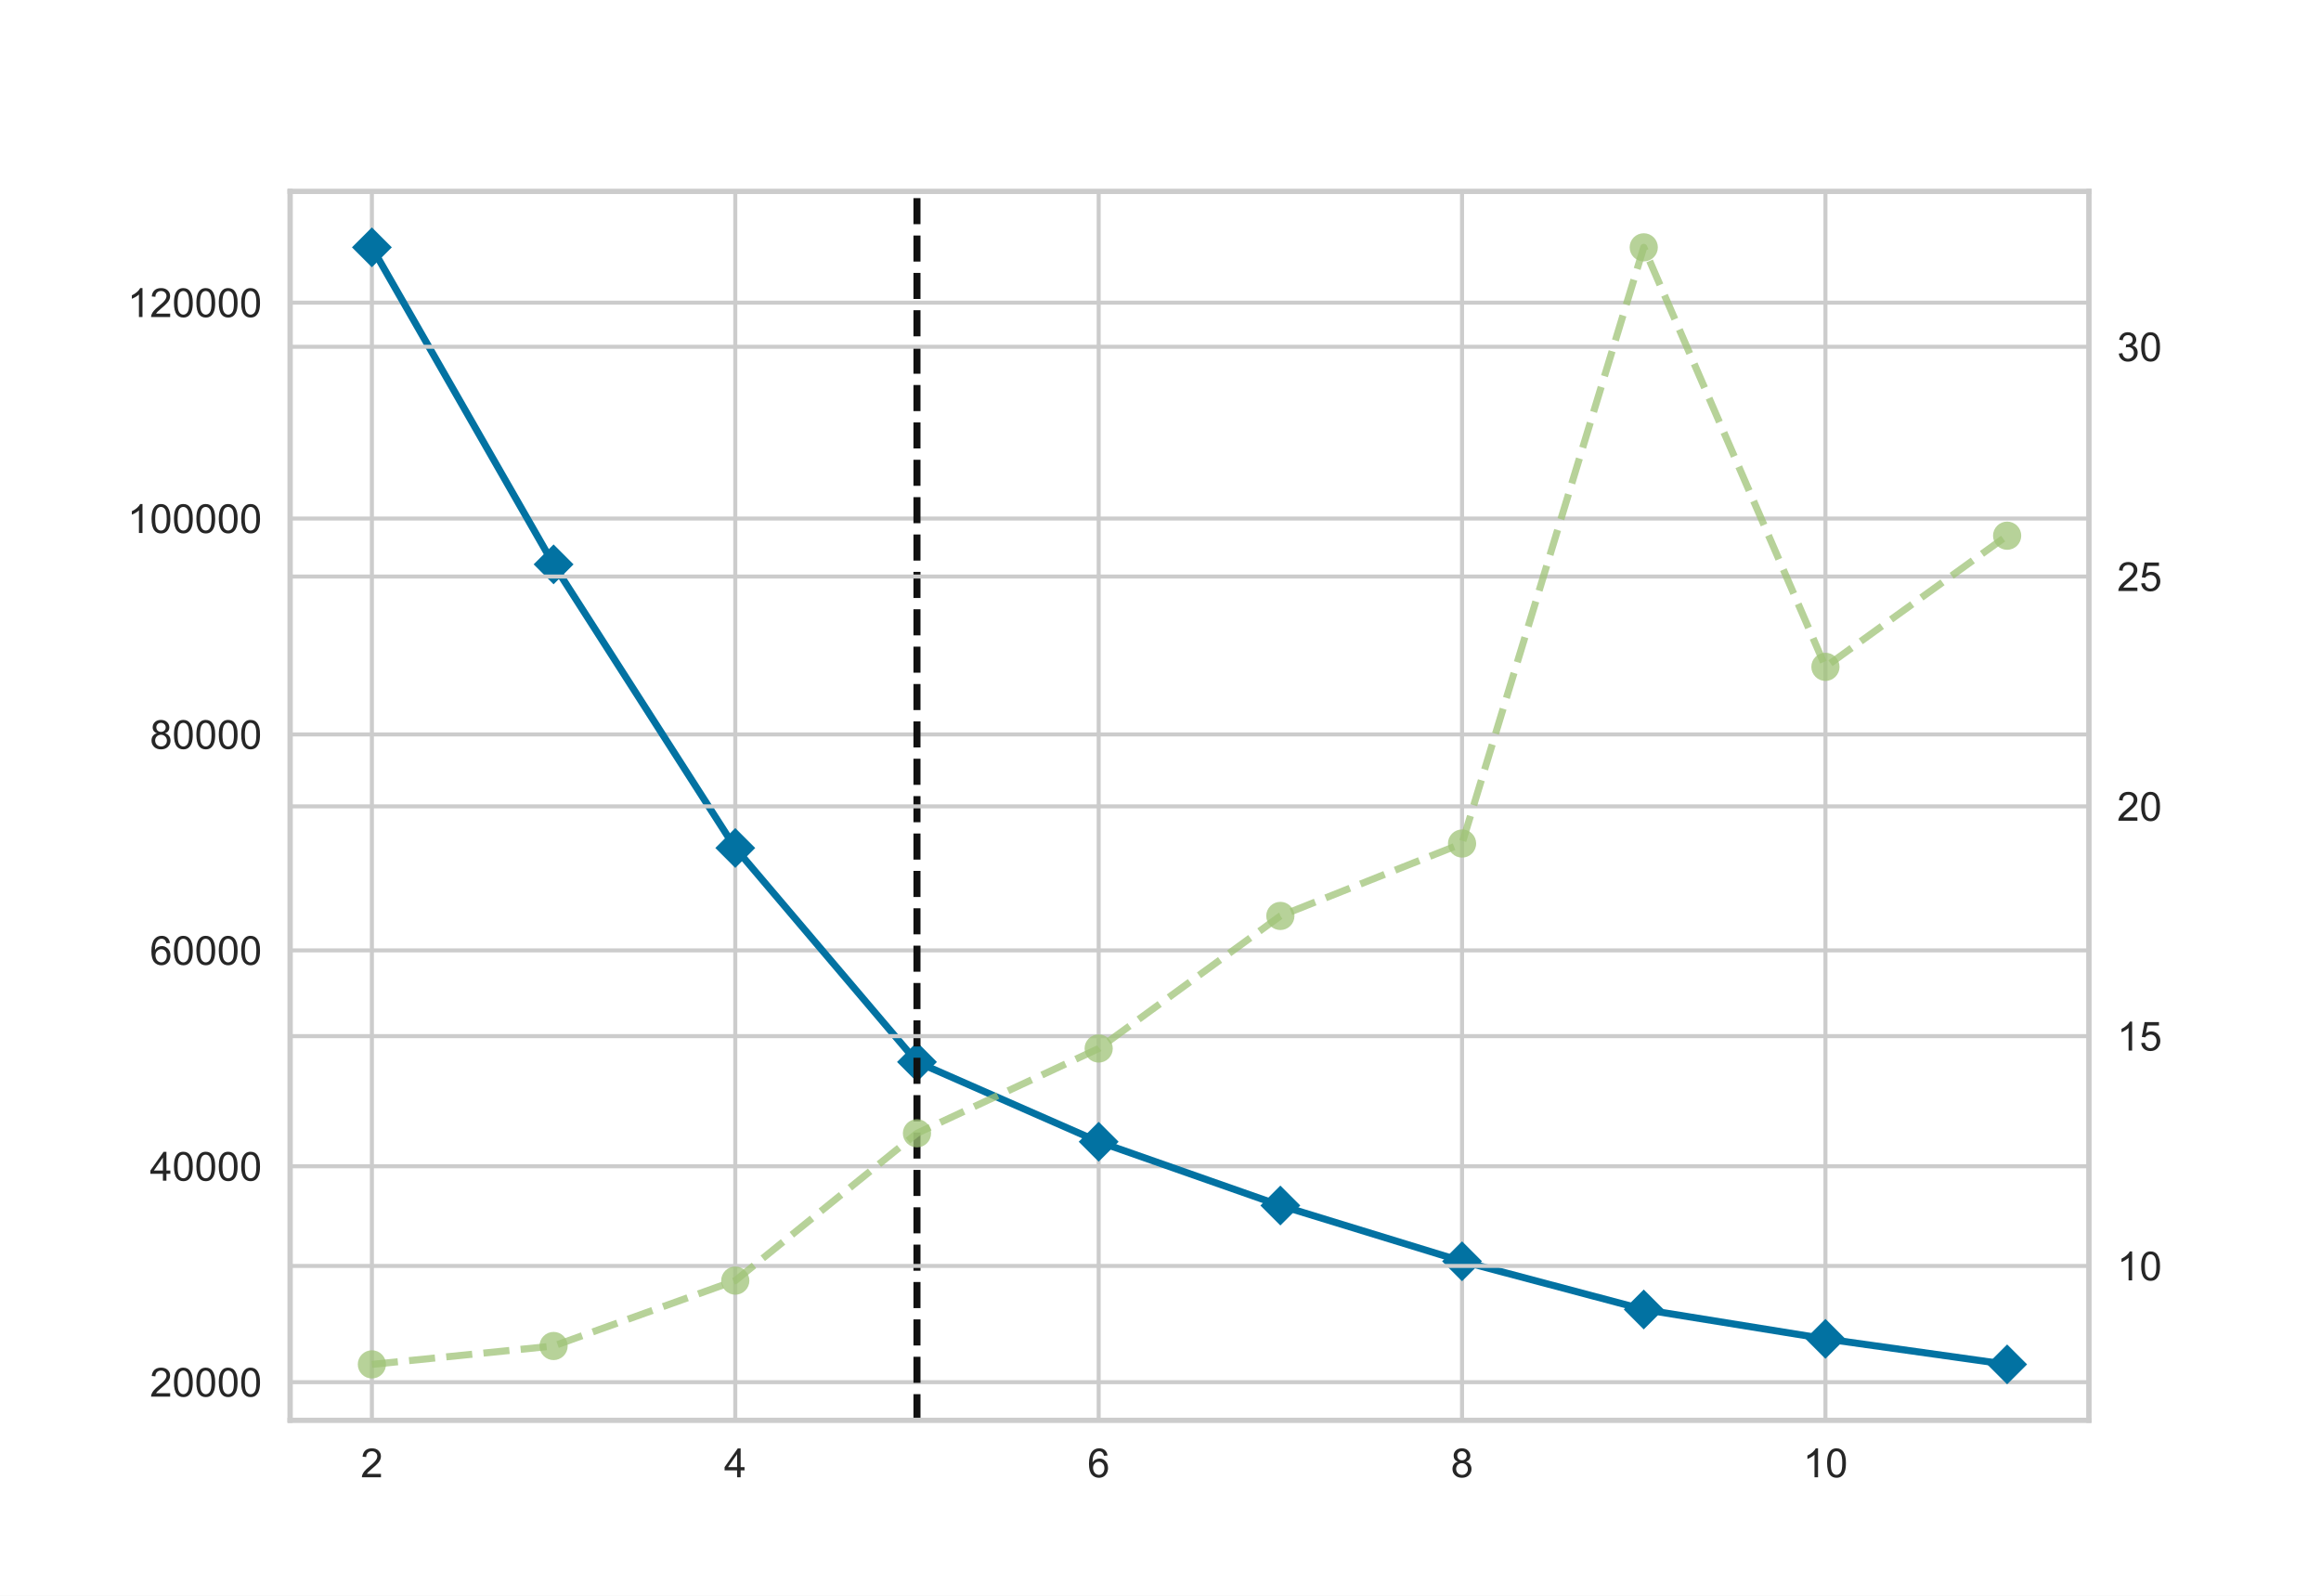
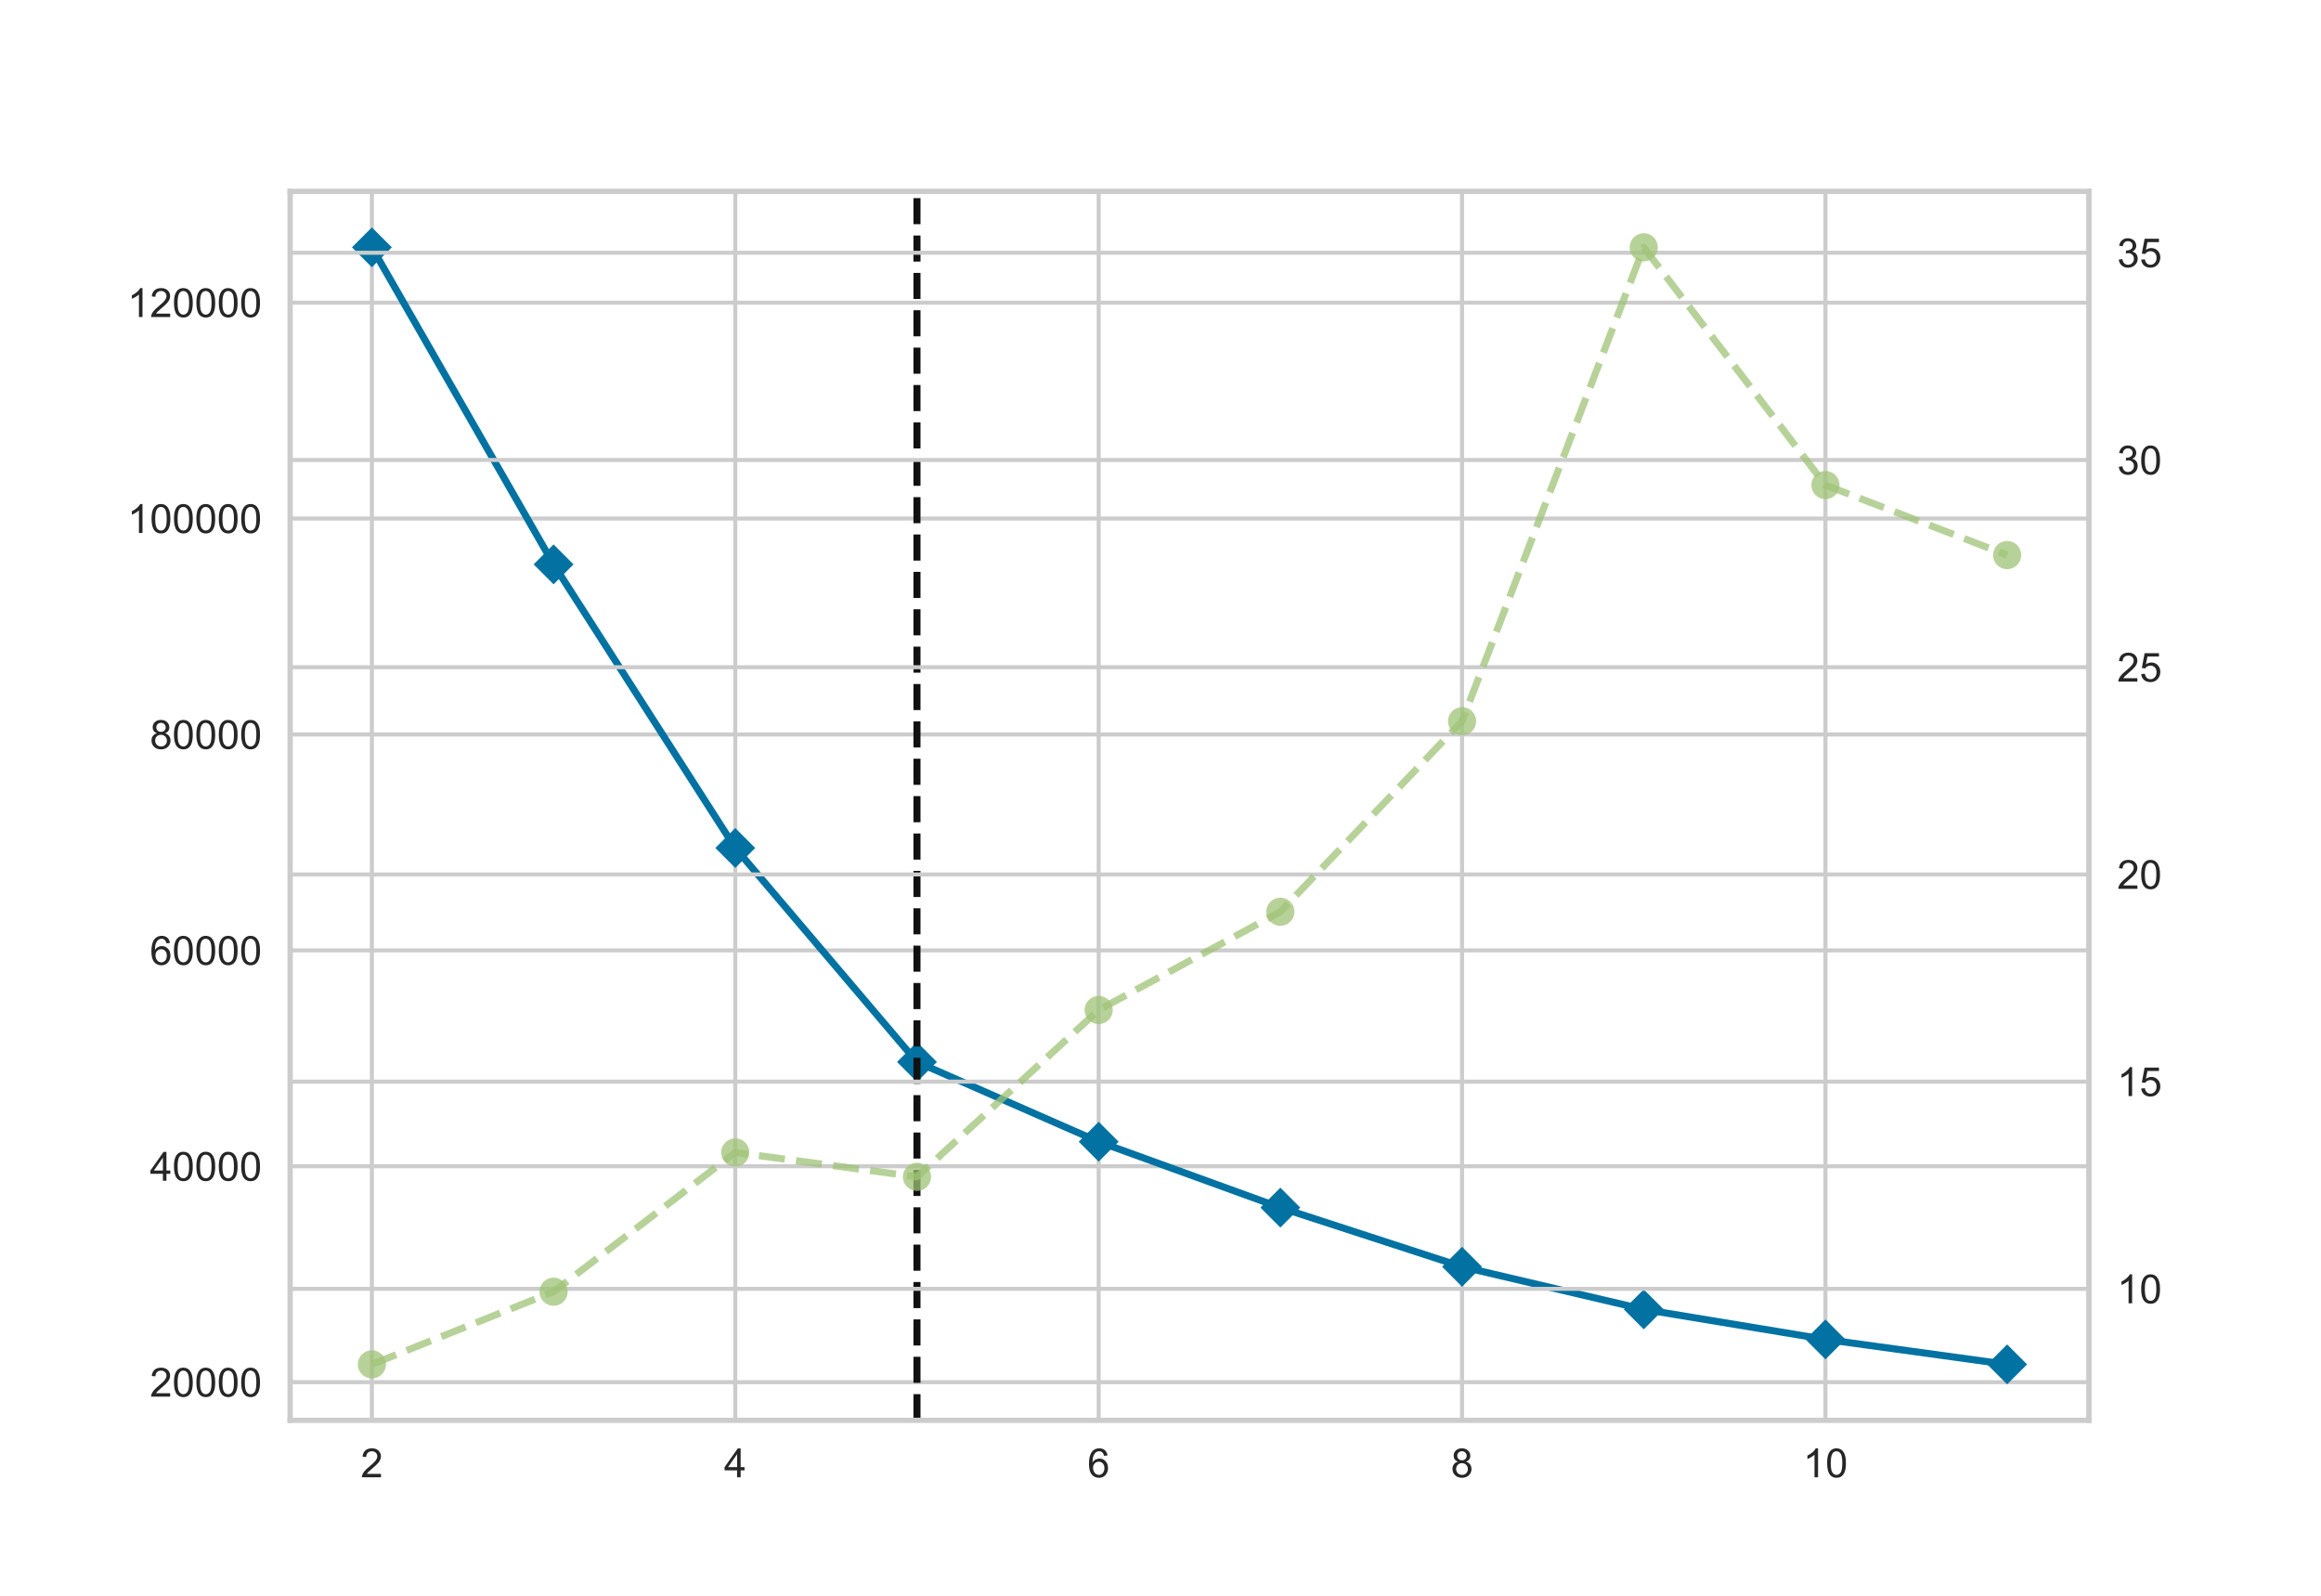
<svg xmlns="http://www.w3.org/2000/svg" xmlns:xlink="http://www.w3.org/1999/xlink" height="396pt" version="1.1" viewBox="0 0 576 396" width="576pt">
  <defs>
    <style type="text/css">*{stroke-linecap:butt;stroke-linejoin:round;}</style>
  </defs>
  <g id="figure_1">
    <g id="patch_1">
      <path d="M 0 396  L 576 396  L 576 0  L 0 0  z " style="fill:#ffffff;" />
    </g>
    <g id="axes_1">
      <g id="patch_2">
        <path d="M 72 352.44  L 518.4 352.44  L 518.4 47.52  L 72 47.52  z " style="fill:#ffffff;" />
      </g>
      <g id="matplotlib.axis_1">
        <g id="xtick_1">
          <g id="line2d_1">
-             <path clip-path="url(#pfc2faaa1f3)" d="M 92.291 352.44  L 92.291 47.52  " style="fill:none;stroke:#cccccc;stroke-linecap:round;" />
+             <path clip-path="url(#ped24784d46)" d="M 92.291 352.44  L 92.291 47.52  " style="fill:none;stroke:#cccccc;stroke-linecap:round;" />
          </g>
          <g id="line2d_2" />
          <g id="text_1">
            <g style="fill:#262626;" transform="translate(89.51044 366.5978)scale(0.1 -0.1)">
              <defs>
                <path d="M 3222 541  L 3222 0  L 194 0  Q 188 203 259 391  Q 375 700 629 1000  Q 884 1300 1366 1694  Q 2113 2306 2375 2664  Q 2638 3022 2638 3341  Q 2638 3675 2398 3904  Q 2159 4134 1775 4134  Q 1369 4134 1125 3890  Q 881 3647 878 3216  L 300 3275  Q 359 3922 746 4261  Q 1134 4600 1788 4600  Q 2447 4600 2831 4234  Q 3216 3869 3216 3328  Q 3216 3053 3103 2787  Q 2991 2522 2730 2228  Q 2469 1934 1863 1422  Q 1356 997 1212 845  Q 1069 694 975 541  L 3222 541  z " id="ArialMT-32" transform="scale(0.015625)" />
              </defs>
              <use xlink:href="#ArialMT-32" />
            </g>
          </g>
        </g>
        <g id="xtick_2">
          <g id="line2d_3">
-             <path clip-path="url(#pfc2faaa1f3)" d="M 182.473 352.44  L 182.473 47.52  " style="fill:none;stroke:#cccccc;stroke-linecap:round;" />
+             <path clip-path="url(#ped24784d46)" d="M 182.473 352.44  L 182.473 47.52  " style="fill:none;stroke:#cccccc;stroke-linecap:round;" />
          </g>
          <g id="line2d_4" />
          <g id="text_2">
            <g style="fill:#262626;" transform="translate(179.6923 366.5978)scale(0.1 -0.1)">
              <defs>
                <path d="M 2069 0  L 2069 1097  L 81 1097  L 81 1613  L 2172 4581  L 2631 4581  L 2631 1613  L 3250 1613  L 3250 1097  L 2631 1097  L 2631 0  L 2069 0  z M 2069 1613  L 2069 3678  L 634 1613  L 2069 1613  z " id="ArialMT-34" transform="scale(0.015625)" />
              </defs>
              <use xlink:href="#ArialMT-34" />
            </g>
          </g>
        </g>
        <g id="xtick_3">
          <g id="line2d_5">
-             <path clip-path="url(#pfc2faaa1f3)" d="M 272.655 352.44  L 272.655 47.52  " style="fill:none;stroke:#cccccc;stroke-linecap:round;" />
+             <path clip-path="url(#ped24784d46)" d="M 272.655 352.44  L 272.655 47.52  " style="fill:none;stroke:#cccccc;stroke-linecap:round;" />
          </g>
          <g id="line2d_6" />
          <g id="text_3">
            <g style="fill:#262626;" transform="translate(269.8741 366.5978)scale(0.1 -0.1)">
              <defs>
                <path d="M 3184 3459  L 2625 3416  Q 2550 3747 2413 3897  Q 2184 4138 1850 4138  Q 1581 4138 1378 3988  Q 1113 3794 959 3422  Q 806 3050 800 2363  Q 1003 2672 1297 2822  Q 1591 2972 1913 2972  Q 2475 2972 2870 2558  Q 3266 2144 3266 1488  Q 3266 1056 3080 686  Q 2894 316 2569 119  Q 2244 -78 1831 -78  Q 1128 -78 684 439  Q 241 956 241 2144  Q 241 3472 731 4075  Q 1159 4600 1884 4600  Q 2425 4600 2770 4297  Q 3116 3994 3184 3459  z M 888 1484  Q 888 1194 1011 928  Q 1134 663 1356 523  Q 1578 384 1822 384  Q 2178 384 2434 671  Q 2691 959 2691 1453  Q 2691 1928 2437 2201  Q 2184 2475 1800 2475  Q 1419 2475 1153 2201  Q 888 1928 888 1484  z " id="ArialMT-36" transform="scale(0.015625)" />
              </defs>
              <use xlink:href="#ArialMT-36" />
            </g>
          </g>
        </g>
        <g id="xtick_4">
          <g id="line2d_7">
-             <path clip-path="url(#pfc2faaa1f3)" d="M 362.836 352.44  L 362.836 47.52  " style="fill:none;stroke:#cccccc;stroke-linecap:round;" />
+             <path clip-path="url(#ped24784d46)" d="M 362.836 352.44  L 362.836 47.52  " style="fill:none;stroke:#cccccc;stroke-linecap:round;" />
          </g>
          <g id="line2d_8" />
          <g id="text_4">
            <g style="fill:#262626;" transform="translate(360.0559 366.5978)scale(0.1 -0.1)">
              <defs>
                <path d="M 1131 2484  Q 781 2613 612 2850  Q 444 3088 444 3419  Q 444 3919 803 4259  Q 1163 4600 1759 4600  Q 2359 4600 2725 4251  Q 3091 3903 3091 3403  Q 3091 3084 2923 2848  Q 2756 2613 2416 2484  Q 2838 2347 3058 2040  Q 3278 1734 3278 1309  Q 3278 722 2862 322  Q 2447 -78 1769 -78  Q 1091 -78 675 323  Q 259 725 259 1325  Q 259 1772 486 2073  Q 713 2375 1131 2484  z M 1019 3438  Q 1019 3113 1228 2906  Q 1438 2700 1772 2700  Q 2097 2700 2305 2904  Q 2513 3109 2513 3406  Q 2513 3716 2298 3927  Q 2084 4138 1766 4138  Q 1444 4138 1231 3931  Q 1019 3725 1019 3438  z M 838 1322  Q 838 1081 952 856  Q 1066 631 1291 507  Q 1516 384 1775 384  Q 2178 384 2440 643  Q 2703 903 2703 1303  Q 2703 1709 2433 1975  Q 2163 2241 1756 2241  Q 1359 2241 1098 1978  Q 838 1716 838 1322  z " id="ArialMT-38" transform="scale(0.015625)" />
              </defs>
              <use xlink:href="#ArialMT-38" />
            </g>
          </g>
        </g>
        <g id="xtick_5">
          <g id="line2d_9">
-             <path clip-path="url(#pfc2faaa1f3)" d="M 453.018 352.44  L 453.018 47.52  " style="fill:none;stroke:#cccccc;stroke-linecap:round;" />
+             <path clip-path="url(#ped24784d46)" d="M 453.018 352.44  L 453.018 47.52  " style="fill:none;stroke:#cccccc;stroke-linecap:round;" />
          </g>
          <g id="line2d_10" />
          <g id="text_5">
            <g style="fill:#262626;" transform="translate(447.4572 366.5978)scale(0.1 -0.1)">
              <defs>
                <path d="M 2384 0  L 1822 0  L 1822 3584  Q 1619 3391 1289 3197  Q 959 3003 697 2906  L 697 3450  Q 1169 3672 1522 3987  Q 1875 4303 2022 4600  L 2384 4600  L 2384 0  z " id="ArialMT-31" transform="scale(0.015625)" />
                <path d="M 266 2259  Q 266 3072 433 3567  Q 600 4063 929 4331  Q 1259 4600 1759 4600  Q 2128 4600 2406 4451  Q 2684 4303 2865 4023  Q 3047 3744 3150 3342  Q 3253 2941 3253 2259  Q 3253 1453 3087 958  Q 2922 463 2592 192  Q 2263 -78 1759 -78  Q 1097 -78 719 397  Q 266 969 266 2259  z M 844 2259  Q 844 1131 1108 757  Q 1372 384 1759 384  Q 2147 384 2411 759  Q 2675 1134 2675 2259  Q 2675 3391 2411 3762  Q 2147 4134 1753 4134  Q 1366 4134 1134 3806  Q 844 3388 844 2259  z " id="ArialMT-30" transform="scale(0.015625)" />
              </defs>
              <use xlink:href="#ArialMT-31" />
              <use x="55.615" xlink:href="#ArialMT-30" />
            </g>
          </g>
        </g>
      </g>
      <g id="matplotlib.axis_2">
        <g id="ytick_1">
          <g id="line2d_11">
-             <path clip-path="url(#pfc2faaa1f3)" d="M 72 342.999  L 518.4 342.999  " style="fill:none;stroke:#cccccc;stroke-linecap:round;" />
+             <path clip-path="url(#ped24784d46)" d="M 72 343.002  L 518.4 343.002  " style="fill:none;stroke:#cccccc;stroke-linecap:round;" />
          </g>
          <g id="line2d_12" />
          <g id="text_6">
-             <g style="fill:#262626;" transform="translate(37.19531 346.5782)scale(0.1 -0.1)">
+             <g style="fill:#262626;" transform="translate(37.19531 346.5809)scale(0.1 -0.1)">
              <use xlink:href="#ArialMT-32" />
              <use x="55.615" xlink:href="#ArialMT-30" />
              <use x="111.23" xlink:href="#ArialMT-30" />
              <use x="166.846" xlink:href="#ArialMT-30" />
              <use x="222.461" xlink:href="#ArialMT-30" />
            </g>
          </g>
        </g>
        <g id="ytick_2">
          <g id="line2d_13">
-             <path clip-path="url(#pfc2faaa1f3)" d="M 72 289.42  L 518.4 289.42  " style="fill:none;stroke:#cccccc;stroke-linecap:round;" />
+             <path clip-path="url(#ped24784d46)" d="M 72 289.422  L 518.4 289.422  " style="fill:none;stroke:#cccccc;stroke-linecap:round;" />
          </g>
          <g id="line2d_14" />
          <g id="text_7">
-             <g style="fill:#262626;" transform="translate(37.19531 292.9984)scale(0.1 -0.1)">
+             <g style="fill:#262626;" transform="translate(37.19531 293.0006)scale(0.1 -0.1)">
              <use xlink:href="#ArialMT-34" />
              <use x="55.615" xlink:href="#ArialMT-30" />
              <use x="111.23" xlink:href="#ArialMT-30" />
              <use x="166.846" xlink:href="#ArialMT-30" />
              <use x="222.461" xlink:href="#ArialMT-30" />
            </g>
          </g>
        </g>
        <g id="ytick_3">
          <g id="line2d_15">
-             <path clip-path="url(#pfc2faaa1f3)" d="M 72 235.84  L 518.4 235.84  " style="fill:none;stroke:#cccccc;stroke-linecap:round;" />
+             <path clip-path="url(#ped24784d46)" d="M 72 235.841  L 518.4 235.841  " style="fill:none;stroke:#cccccc;stroke-linecap:round;" />
          </g>
          <g id="line2d_16" />
          <g id="text_8">
-             <g style="fill:#262626;" transform="translate(37.19531 239.4186)scale(0.1 -0.1)">
+             <g style="fill:#262626;" transform="translate(37.19531 239.4203)scale(0.1 -0.1)">
              <use xlink:href="#ArialMT-36" />
              <use x="55.615" xlink:href="#ArialMT-30" />
              <use x="111.23" xlink:href="#ArialMT-30" />
              <use x="166.846" xlink:href="#ArialMT-30" />
              <use x="222.461" xlink:href="#ArialMT-30" />
            </g>
          </g>
        </g>
        <g id="ytick_4">
          <g id="line2d_17">
-             <path clip-path="url(#pfc2faaa1f3)" d="M 72 182.26  L 518.4 182.26  " style="fill:none;stroke:#cccccc;stroke-linecap:round;" />
+             <path clip-path="url(#ped24784d46)" d="M 72 182.261  L 518.4 182.261  " style="fill:none;stroke:#cccccc;stroke-linecap:round;" />
          </g>
          <g id="line2d_18" />
          <g id="text_9">
-             <g style="fill:#262626;" transform="translate(37.19531 185.8388)scale(0.1 -0.1)">
+             <g style="fill:#262626;" transform="translate(37.19531 185.84)scale(0.1 -0.1)">
              <use xlink:href="#ArialMT-38" />
              <use x="55.615" xlink:href="#ArialMT-30" />
              <use x="111.23" xlink:href="#ArialMT-30" />
              <use x="166.846" xlink:href="#ArialMT-30" />
              <use x="222.461" xlink:href="#ArialMT-30" />
            </g>
          </g>
        </g>
        <g id="ytick_5">
          <g id="line2d_19">
-             <path clip-path="url(#pfc2faaa1f3)" d="M 72 128.68  L 518.4 128.68  " style="fill:none;stroke:#cccccc;stroke-linecap:round;" />
+             <path clip-path="url(#ped24784d46)" d="M 72 128.681  L 518.4 128.681  " style="fill:none;stroke:#cccccc;stroke-linecap:round;" />
          </g>
          <g id="line2d_20" />
          <g id="text_10">
-             <g style="fill:#262626;" transform="translate(31.63437 132.2591)scale(0.1 -0.1)">
+             <g style="fill:#262626;" transform="translate(31.63437 132.2597)scale(0.1 -0.1)">
              <use xlink:href="#ArialMT-31" />
              <use x="55.615" xlink:href="#ArialMT-30" />
              <use x="111.23" xlink:href="#ArialMT-30" />
              <use x="166.846" xlink:href="#ArialMT-30" />
              <use x="222.461" xlink:href="#ArialMT-30" />
              <use x="278.076" xlink:href="#ArialMT-30" />
            </g>
          </g>
        </g>
        <g id="ytick_6">
          <g id="line2d_21">
-             <path clip-path="url(#pfc2faaa1f3)" d="M 72 75.1  L 518.4 75.1  " style="fill:none;stroke:#cccccc;stroke-linecap:round;" />
+             <path clip-path="url(#ped24784d46)" d="M 72 75.101  L 518.4 75.101  " style="fill:none;stroke:#cccccc;stroke-linecap:round;" />
          </g>
          <g id="line2d_22" />
          <g id="text_11">
-             <g style="fill:#262626;" transform="translate(31.63437 78.67927)scale(0.1 -0.1)">
+             <g style="fill:#262626;" transform="translate(31.63437 78.67941)scale(0.1 -0.1)">
              <use xlink:href="#ArialMT-31" />
              <use x="55.615" xlink:href="#ArialMT-32" />
              <use x="111.23" xlink:href="#ArialMT-30" />
              <use x="166.846" xlink:href="#ArialMT-30" />
              <use x="222.461" xlink:href="#ArialMT-30" />
              <use x="278.076" xlink:href="#ArialMT-30" />
            </g>
          </g>
        </g>
      </g>
      <g id="line2d_23">
-         <path clip-path="url(#pfc2faaa1f3)" d="M 92.291 61.38  L 137.382 140.051  L 182.473 210.434  L 227.564 263.535  L 272.655 283.333  L 317.745 299.159  L 362.836 312.995  L 407.927 324.956  L 453.018 332.243  L 498.109 338.58  " style="fill:none;stroke:#0272a2;stroke-linecap:round;stroke-width:1.75;" />
+         <path clip-path="url(#ped24784d46)" d="M 92.291 61.38  L 137.382 140.052  L 182.473 210.436  L 227.564 263.537  L 272.655 283.321  L 317.745 299.677  L 362.836 314.35  L 407.927 324.93  L 453.018 332.382  L 498.109 338.58  " style="fill:none;stroke:#0272a2;stroke-linecap:round;stroke-width:1.75;" />
        <defs>
-           <path d="M -0 4.95  L 4.95 0  L 0 -4.95  L -4.95 -0  z " id="m6918e3492a" />
+           <path d="M -0 4.95  L 4.95 0  L 0 -4.95  L -4.95 -0  z " id="m552dcc66b5" />
        </defs>
-         <g clip-path="url(#pfc2faaa1f3)">
-           <use style="fill:#0272a2;" x="92.291" xlink:href="#m6918e3492a" y="61.38" />
-           <use style="fill:#0272a2;" x="137.382" xlink:href="#m6918e3492a" y="140.051" />
-           <use style="fill:#0272a2;" x="182.473" xlink:href="#m6918e3492a" y="210.434" />
-           <use style="fill:#0272a2;" x="227.564" xlink:href="#m6918e3492a" y="263.535" />
-           <use style="fill:#0272a2;" x="272.655" xlink:href="#m6918e3492a" y="283.333" />
-           <use style="fill:#0272a2;" x="317.745" xlink:href="#m6918e3492a" y="299.159" />
-           <use style="fill:#0272a2;" x="362.836" xlink:href="#m6918e3492a" y="312.995" />
-           <use style="fill:#0272a2;" x="407.927" xlink:href="#m6918e3492a" y="324.956" />
-           <use style="fill:#0272a2;" x="453.018" xlink:href="#m6918e3492a" y="332.243" />
-           <use style="fill:#0272a2;" x="498.109" xlink:href="#m6918e3492a" y="338.58" />
+         <g clip-path="url(#ped24784d46)">
+           <use style="fill:#0272a2;" x="92.291" xlink:href="#m552dcc66b5" y="61.38" />
+           <use style="fill:#0272a2;" x="137.382" xlink:href="#m552dcc66b5" y="140.052" />
+           <use style="fill:#0272a2;" x="182.473" xlink:href="#m552dcc66b5" y="210.436" />
+           <use style="fill:#0272a2;" x="227.564" xlink:href="#m552dcc66b5" y="263.537" />
+           <use style="fill:#0272a2;" x="272.655" xlink:href="#m552dcc66b5" y="283.321" />
+           <use style="fill:#0272a2;" x="317.745" xlink:href="#m552dcc66b5" y="299.677" />
+           <use style="fill:#0272a2;" x="362.836" xlink:href="#m552dcc66b5" y="314.35" />
+           <use style="fill:#0272a2;" x="407.927" xlink:href="#m552dcc66b5" y="324.93" />
+           <use style="fill:#0272a2;" x="453.018" xlink:href="#m552dcc66b5" y="332.382" />
+           <use style="fill:#0272a2;" x="498.109" xlink:href="#m552dcc66b5" y="338.58" />
        </g>
      </g>
      <g id="line2d_24">
-         <path clip-path="url(#pfc2faaa1f3)" d="M 227.564 352.44  L 227.564 47.52  " style="fill:none;stroke:#111111;stroke-dasharray:6.475,2.8;stroke-dashoffset:0;stroke-width:1.75;" />
+         <path clip-path="url(#ped24784d46)" d="M 227.564 352.44  L 227.564 47.52  " style="fill:none;stroke:#111111;stroke-dasharray:6.475,2.8;stroke-dashoffset:0;stroke-width:1.75;" />
      </g>
      <g id="patch_3">
        <path d="M 72 352.44  L 72 47.52  " style="fill:none;stroke:#cccccc;stroke-linecap:square;stroke-linejoin:miter;stroke-width:1.25;" />
      </g>
      <g id="patch_4">
        <path d="M 518.4 352.44  L 518.4 47.52  " style="fill:none;stroke:#cccccc;stroke-linecap:square;stroke-linejoin:miter;stroke-width:1.25;" />
      </g>
      <g id="patch_5">
        <path d="M 72 352.44  L 518.4 352.44  " style="fill:none;stroke:#cccccc;stroke-linecap:square;stroke-linejoin:miter;stroke-width:1.25;" />
      </g>
      <g id="patch_6">
        <path d="M 72 47.52  L 518.4 47.52  " style="fill:none;stroke:#cccccc;stroke-linecap:square;stroke-linejoin:miter;stroke-width:1.25;" />
      </g>
    </g>
    <g id="axes_2">
      <g id="matplotlib.axis_3">
        <g id="ytick_7">
          <g id="line2d_25">
-             <path clip-path="url(#pfc2faaa1f3)" d="M 72 314.152  L 518.4 314.152  " style="fill:none;stroke:#cccccc;stroke-linecap:round;" />
+             <path clip-path="url(#ped24784d46)" d="M 72 319.839  L 518.4 319.839  " style="fill:none;stroke:#cccccc;stroke-linecap:round;" />
          </g>
          <g id="line2d_26" />
          <g id="text_12">
-             <g style="fill:#262626;" transform="translate(525.4 317.7312)scale(0.1 -0.1)">
+             <g style="fill:#262626;" transform="translate(525.4 323.4183)scale(0.1 -0.1)">
              <use xlink:href="#ArialMT-31" />
              <use x="55.615" xlink:href="#ArialMT-30" />
            </g>
          </g>
        </g>
        <g id="ytick_8">
          <g id="line2d_27">
-             <path clip-path="url(#pfc2faaa1f3)" d="M 72 257.126  L 518.4 257.126  " style="fill:none;stroke:#cccccc;stroke-linecap:round;" />
+             <path clip-path="url(#ped24784d46)" d="M 72 268.417  L 518.4 268.417  " style="fill:none;stroke:#cccccc;stroke-linecap:round;" />
          </g>
          <g id="line2d_28" />
          <g id="text_13">
-             <g style="fill:#262626;" transform="translate(525.4 260.7053)scale(0.1 -0.1)">
+             <g style="fill:#262626;" transform="translate(525.4 271.9956)scale(0.1 -0.1)">
              <defs>
                <path d="M 266 1200  L 856 1250  Q 922 819 1161 601  Q 1400 384 1738 384  Q 2144 384 2425 690  Q 2706 997 2706 1503  Q 2706 1984 2436 2262  Q 2166 2541 1728 2541  Q 1456 2541 1237 2417  Q 1019 2294 894 2097  L 366 2166  L 809 4519  L 3088 4519  L 3088 3981  L 1259 3981  L 1013 2750  Q 1425 3038 1878 3038  Q 2478 3038 2890 2622  Q 3303 2206 3303 1553  Q 3303 931 2941 478  Q 2500 -78 1738 -78  Q 1113 -78 717 272  Q 322 622 266 1200  z " id="ArialMT-35" transform="scale(0.015625)" />
              </defs>
              <use xlink:href="#ArialMT-31" />
              <use x="55.615" xlink:href="#ArialMT-35" />
            </g>
          </g>
        </g>
        <g id="ytick_9">
          <g id="line2d_29">
-             <path clip-path="url(#pfc2faaa1f3)" d="M 72 200.1  L 518.4 200.1  " style="fill:none;stroke:#cccccc;stroke-linecap:round;" />
+             <path clip-path="url(#ped24784d46)" d="M 72 216.994  L 518.4 216.994  " style="fill:none;stroke:#cccccc;stroke-linecap:round;" />
          </g>
          <g id="line2d_30" />
          <g id="text_14">
-             <g style="fill:#262626;" transform="translate(525.4 203.6794)scale(0.1 -0.1)">
+             <g style="fill:#262626;" transform="translate(525.4 220.5729)scale(0.1 -0.1)">
              <use xlink:href="#ArialMT-32" />
              <use x="55.615" xlink:href="#ArialMT-30" />
            </g>
          </g>
        </g>
        <g id="ytick_10">
          <g id="line2d_31">
-             <path clip-path="url(#pfc2faaa1f3)" d="M 72 143.075  L 518.4 143.075  " style="fill:none;stroke:#cccccc;stroke-linecap:round;" />
+             <path clip-path="url(#ped24784d46)" d="M 72 165.571  L 518.4 165.571  " style="fill:none;stroke:#cccccc;stroke-linecap:round;" />
          </g>
          <g id="line2d_32" />
          <g id="text_15">
-             <g style="fill:#262626;" transform="translate(525.4 146.6535)scale(0.1 -0.1)">
+             <g style="fill:#262626;" transform="translate(525.4 169.1503)scale(0.1 -0.1)">
              <use xlink:href="#ArialMT-32" />
              <use x="55.615" xlink:href="#ArialMT-35" />
            </g>
          </g>
        </g>
        <g id="ytick_11">
          <g id="line2d_33">
-             <path clip-path="url(#pfc2faaa1f3)" d="M 72 86.049  L 518.4 86.049  " style="fill:none;stroke:#cccccc;stroke-linecap:round;" />
+             <path clip-path="url(#ped24784d46)" d="M 72 114.149  L 518.4 114.149  " style="fill:none;stroke:#cccccc;stroke-linecap:round;" />
          </g>
          <g id="line2d_34" />
          <g id="text_16">
-             <g style="fill:#262626;" transform="translate(525.4 89.62759)scale(0.1 -0.1)">
+             <g style="fill:#262626;" transform="translate(525.4 117.7276)scale(0.1 -0.1)">
              <defs>
                <path d="M 269 1209  L 831 1284  Q 928 806 1161 595  Q 1394 384 1728 384  Q 2125 384 2398 659  Q 2672 934 2672 1341  Q 2672 1728 2419 1979  Q 2166 2231 1775 2231  Q 1616 2231 1378 2169  L 1441 2663  Q 1497 2656 1531 2656  Q 1891 2656 2178 2843  Q 2466 3031 2466 3422  Q 2466 3731 2256 3934  Q 2047 4138 1716 4138  Q 1388 4138 1169 3931  Q 950 3725 888 3313  L 325 3413  Q 428 3978 793 4289  Q 1159 4600 1703 4600  Q 2078 4600 2393 4439  Q 2709 4278 2876 4000  Q 3044 3722 3044 3409  Q 3044 3113 2884 2869  Q 2725 2625 2413 2481  Q 2819 2388 3044 2092  Q 3269 1797 3269 1353  Q 3269 753 2831 336  Q 2394 -81 1725 -81  Q 1122 -81 723 278  Q 325 638 269 1209  z " id="ArialMT-33" transform="scale(0.015625)" />
              </defs>
              <use xlink:href="#ArialMT-33" />
              <use x="55.615" xlink:href="#ArialMT-30" />
            </g>
          </g>
        </g>
-       </g>
-       <g id="line2d_35">
-         <path clip-path="url(#pfc2faaa1f3)" d="M 92.291 338.58  L 137.382 334.019  L 182.473 317.793  L 227.564 281.233  L 272.655 260.196  L 317.745 227.295  L 362.836 209.326  L 407.927 61.38  L 453.018 165.481  L 498.109 132.938  " style="fill:none;stroke:#9fc377;stroke-dasharray:6.475,2.8;stroke-dashoffset:0;stroke-opacity:0.75;stroke-width:1.75;" />
+         <g id="ytick_12">
+           <g id="line2d_35">
+             <path clip-path="url(#ped24784d46)" d="M 72 62.726  L 518.4 62.726  " style="fill:none;stroke:#cccccc;stroke-linecap:round;" />
+           </g>
+           <g id="line2d_36" />
+           <g id="text_17">
+             <g style="fill:#262626;" transform="translate(525.4 66.30488)scale(0.1 -0.1)">
+               <use xlink:href="#ArialMT-33" />
+               <use x="55.615" xlink:href="#ArialMT-35" />
+             </g>
+           </g>
+         </g>
+       </g>
+       <g id="line2d_37">
+         <path clip-path="url(#ped24784d46)" d="M 92.291 338.58  L 137.382 320.547  L 182.473 285.994  L 227.564 292.043  L 272.655 250.636  L 317.745 226.263  L 362.836 178.978  L 407.927 61.38  L 453.018 120.376  L 498.109 137.746  " style="fill:none;stroke:#9fc377;stroke-dasharray:6.475,2.8;stroke-dashoffset:0;stroke-opacity:0.75;stroke-width:1.75;" />
        <defs>
-           <path d="M 0 3.5  C 0.928 3.5 1.819 3.131 2.475 2.475  C 3.131 1.819 3.5 0.928 3.5 0  C 3.5 -0.928 3.131 -1.819 2.475 -2.475  C 1.819 -3.131 0.928 -3.5 0 -3.5  C -0.928 -3.5 -1.819 -3.131 -2.475 -2.475  C -3.131 -1.819 -3.5 -0.928 -3.5 0  C -3.5 0.928 -3.131 1.819 -2.475 2.475  C -1.819 3.131 -0.928 3.5 0 3.5  z " id="m1d00a236f4" />
+           <path d="M 0 3.5  C 0.928 3.5 1.819 3.131 2.475 2.475  C 3.131 1.819 3.5 0.928 3.5 0  C 3.5 -0.928 3.131 -1.819 2.475 -2.475  C 1.819 -3.131 0.928 -3.5 0 -3.5  C -0.928 -3.5 -1.819 -3.131 -2.475 -2.475  C -3.131 -1.819 -3.5 -0.928 -3.5 0  C -3.5 0.928 -3.131 1.819 -2.475 2.475  C -1.819 3.131 -0.928 3.5 0 3.5  z " id="me2c8a037e9" />
        </defs>
-         <g clip-path="url(#pfc2faaa1f3)">
-           <use style="fill:#9fc377;fill-opacity:0.75;" x="92.291" xlink:href="#m1d00a236f4" y="338.58" />
-           <use style="fill:#9fc377;fill-opacity:0.75;" x="137.382" xlink:href="#m1d00a236f4" y="334.019" />
-           <use style="fill:#9fc377;fill-opacity:0.75;" x="182.473" xlink:href="#m1d00a236f4" y="317.793" />
-           <use style="fill:#9fc377;fill-opacity:0.75;" x="227.564" xlink:href="#m1d00a236f4" y="281.233" />
-           <use style="fill:#9fc377;fill-opacity:0.75;" x="272.655" xlink:href="#m1d00a236f4" y="260.196" />
-           <use style="fill:#9fc377;fill-opacity:0.75;" x="317.745" xlink:href="#m1d00a236f4" y="227.295" />
-           <use style="fill:#9fc377;fill-opacity:0.75;" x="362.836" xlink:href="#m1d00a236f4" y="209.326" />
-           <use style="fill:#9fc377;fill-opacity:0.75;" x="407.927" xlink:href="#m1d00a236f4" y="61.38" />
-           <use style="fill:#9fc377;fill-opacity:0.75;" x="453.018" xlink:href="#m1d00a236f4" y="165.481" />
-           <use style="fill:#9fc377;fill-opacity:0.75;" x="498.109" xlink:href="#m1d00a236f4" y="132.938" />
+         <g clip-path="url(#ped24784d46)">
+           <use style="fill:#9fc377;fill-opacity:0.75;" x="92.291" xlink:href="#me2c8a037e9" y="338.58" />
+           <use style="fill:#9fc377;fill-opacity:0.75;" x="137.382" xlink:href="#me2c8a037e9" y="320.547" />
+           <use style="fill:#9fc377;fill-opacity:0.75;" x="182.473" xlink:href="#me2c8a037e9" y="285.994" />
+           <use style="fill:#9fc377;fill-opacity:0.75;" x="227.564" xlink:href="#me2c8a037e9" y="292.043" />
+           <use style="fill:#9fc377;fill-opacity:0.75;" x="272.655" xlink:href="#me2c8a037e9" y="250.636" />
+           <use style="fill:#9fc377;fill-opacity:0.75;" x="317.745" xlink:href="#me2c8a037e9" y="226.263" />
+           <use style="fill:#9fc377;fill-opacity:0.75;" x="362.836" xlink:href="#me2c8a037e9" y="178.978" />
+           <use style="fill:#9fc377;fill-opacity:0.75;" x="407.927" xlink:href="#me2c8a037e9" y="61.38" />
+           <use style="fill:#9fc377;fill-opacity:0.75;" x="453.018" xlink:href="#me2c8a037e9" y="120.376" />
+           <use style="fill:#9fc377;fill-opacity:0.75;" x="498.109" xlink:href="#me2c8a037e9" y="137.746" />
        </g>
      </g>
      <g id="patch_7">
        <path d="M 72 352.44  L 72 47.52  " style="fill:none;stroke:#cccccc;stroke-linecap:square;stroke-linejoin:miter;stroke-width:1.25;" />
      </g>
      <g id="patch_8">
        <path d="M 518.4 352.44  L 518.4 47.52  " style="fill:none;stroke:#cccccc;stroke-linecap:square;stroke-linejoin:miter;stroke-width:1.25;" />
      </g>
      <g id="patch_9">
        <path d="M 72 352.44  L 518.4 352.44  " style="fill:none;stroke:#cccccc;stroke-linecap:square;stroke-linejoin:miter;stroke-width:1.25;" />
      </g>
      <g id="patch_10">
        <path d="M 72 47.52  L 518.4 47.52  " style="fill:none;stroke:#cccccc;stroke-linecap:square;stroke-linejoin:miter;stroke-width:1.25;" />
      </g>
    </g>
  </g>
  <defs>
-     <clipPath id="pfc2faaa1f3">
+     <clipPath id="ped24784d46">
      <rect height="304.92" width="446.4" x="72" y="47.52" />
    </clipPath>
  </defs>
</svg>
